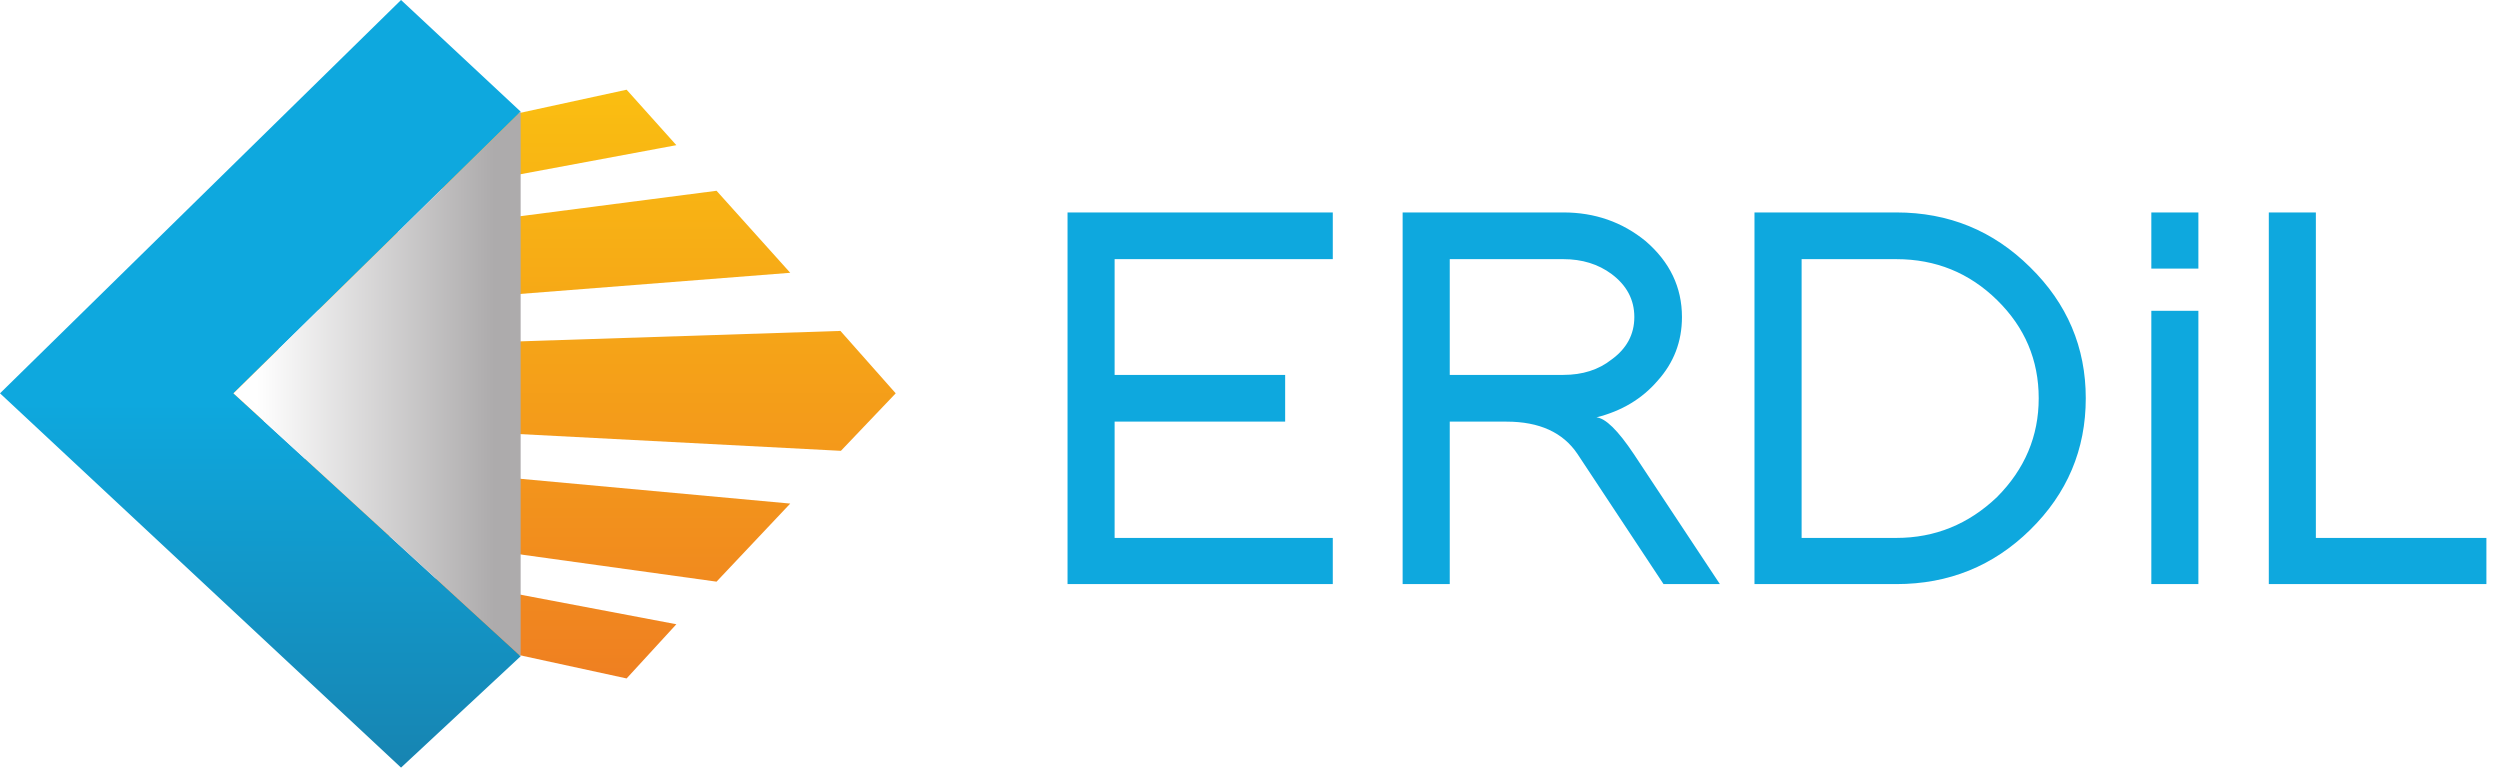
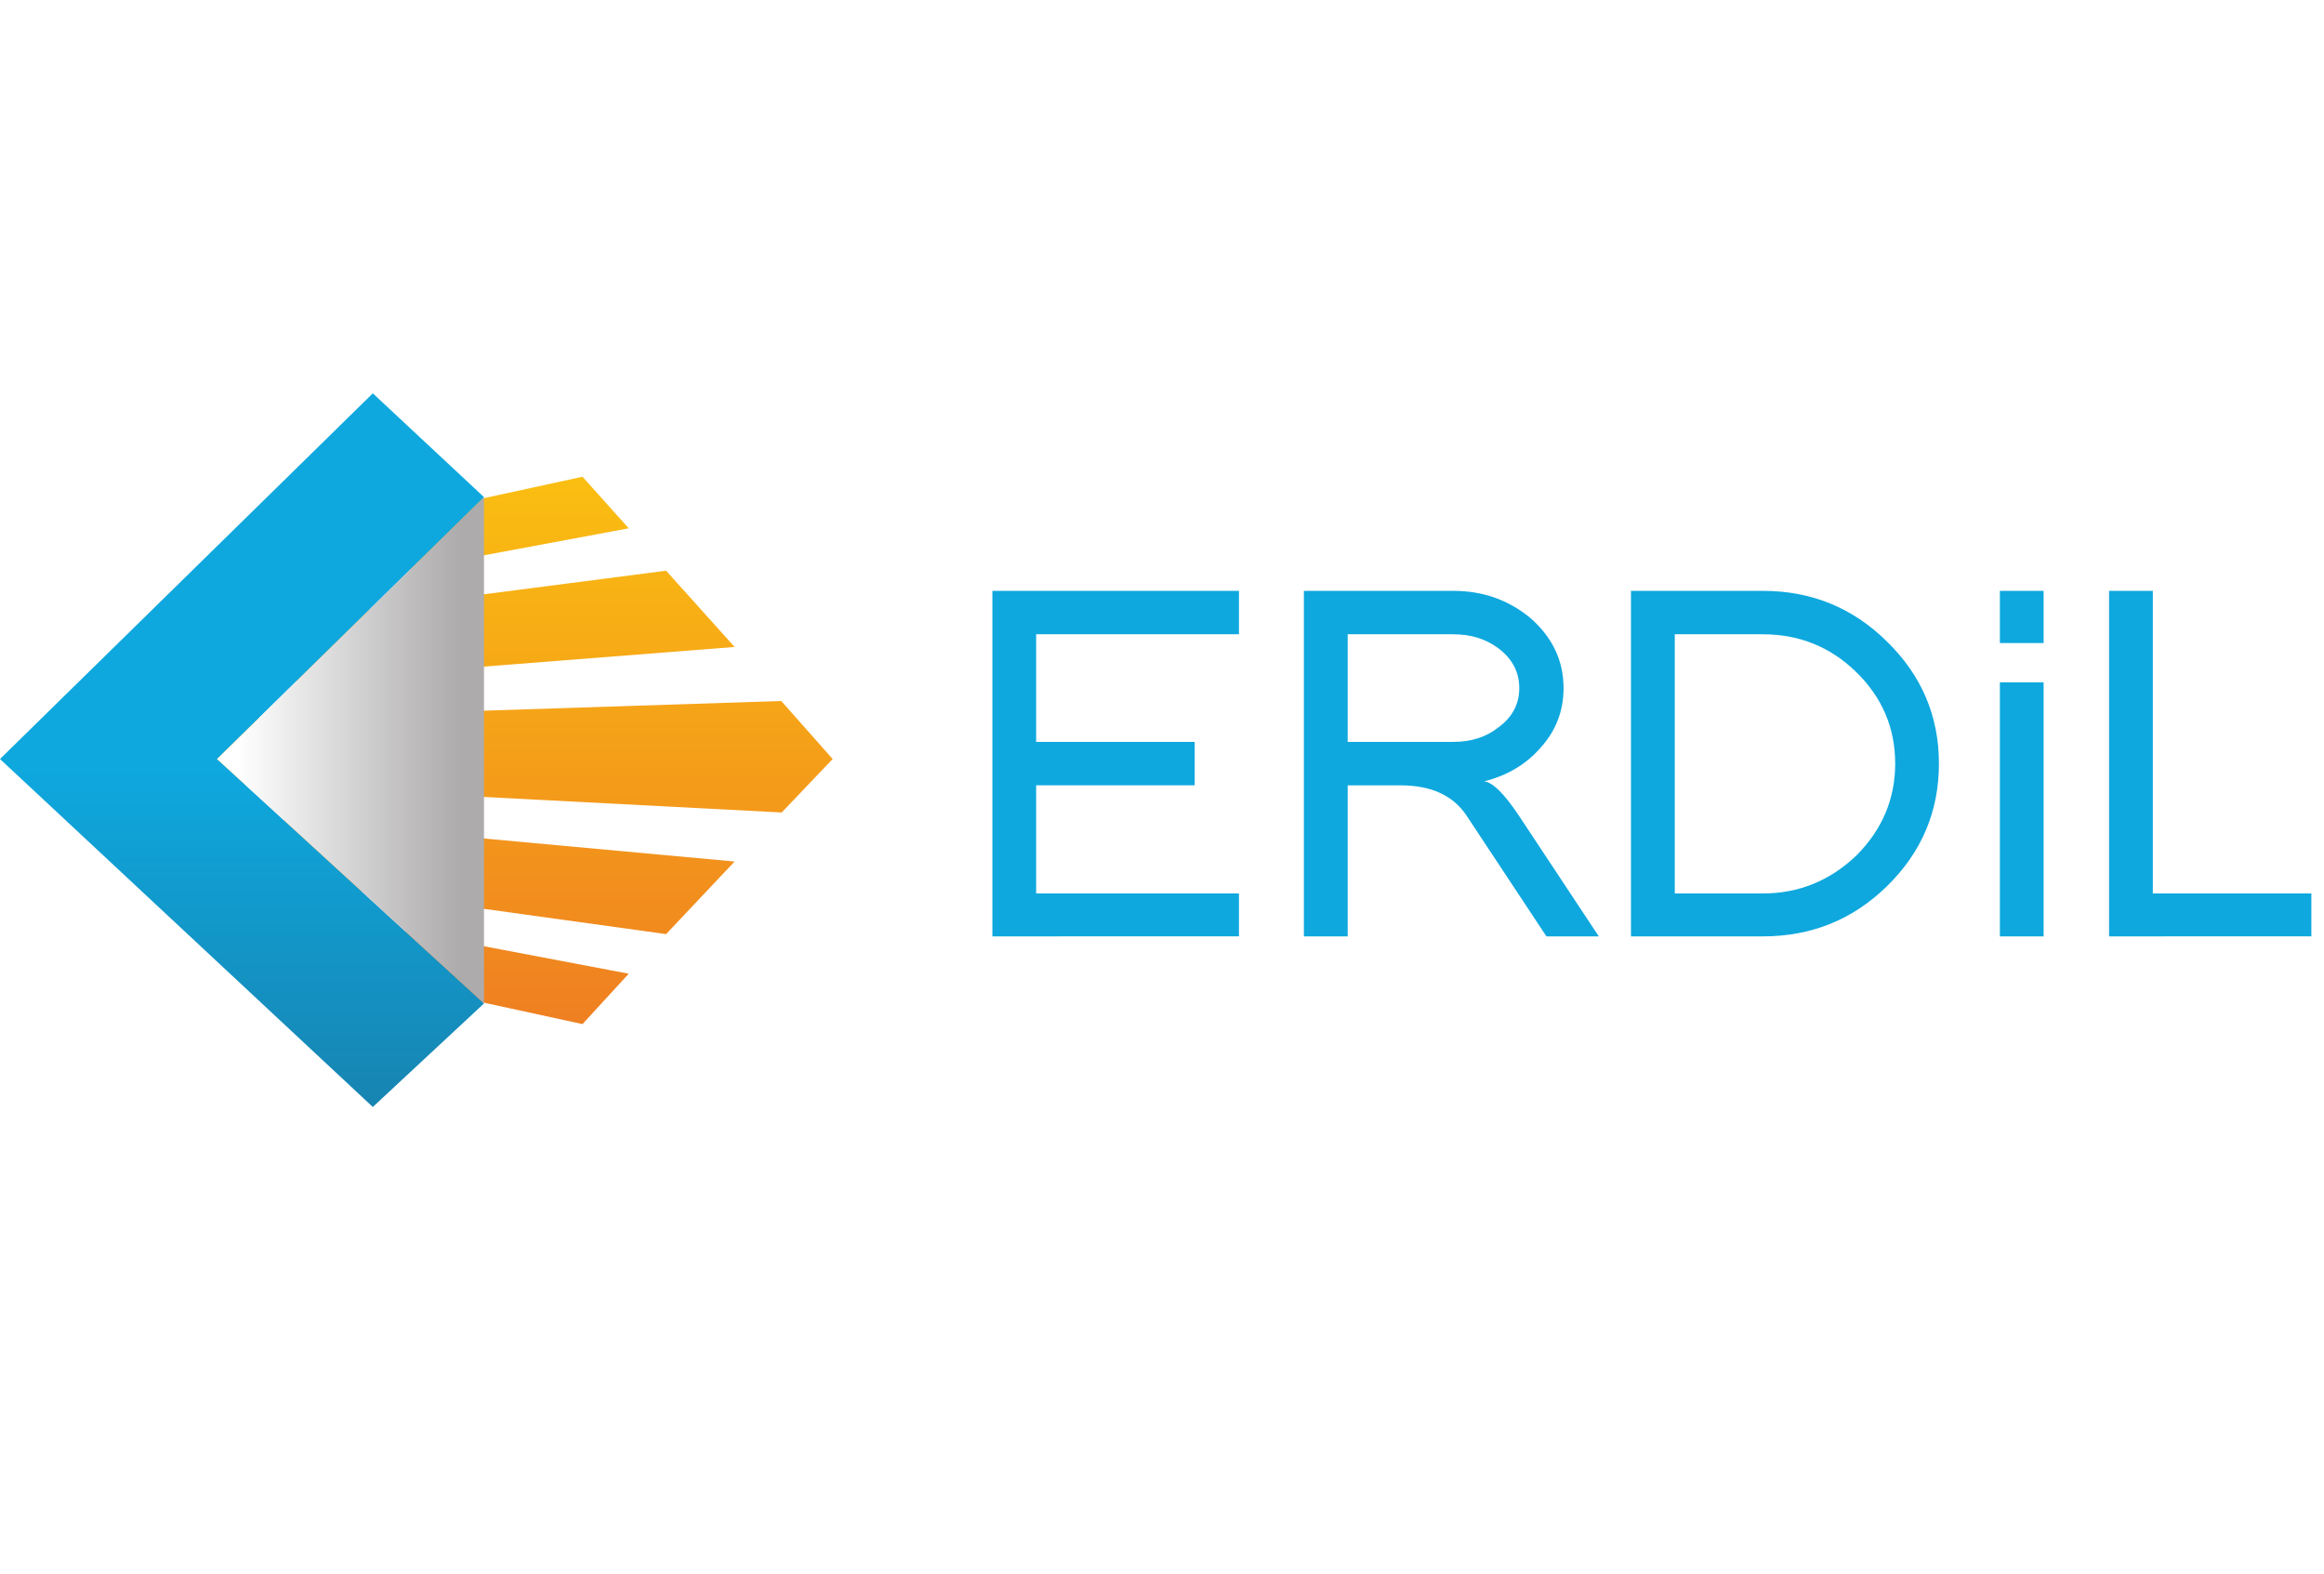
- <svg xmlns="http://www.w3.org/2000/svg" xmlns:xlink="http://www.w3.org/1999/xlink" height="40" width="130">
+ <svg xmlns="http://www.w3.org/2000/svg" xmlns:xlink="http://www.w3.org/1999/xlink" height="88" width="130">
  <linearGradient id="a">
    <stop offset="0" stop-color="#ef7f21" />
    <stop offset="1" stop-color="#fabe11" />
  </linearGradient>
  <linearGradient id="b" x1="50%" x2="50%" xlink:href="#a" y1="468.988%" y2="1.056%" />
  <linearGradient id="c" x1="50%" x2="50%" xlink:href="#a" y1="385.419%" y2="-76.913%" />
  <linearGradient id="d" x1="50%" x2="50%" xlink:href="#a" y1="313.592%" y2="-209.25%" />
  <linearGradient id="e" x1="50%" x2="50%" xlink:href="#a" y1="102.816%" y2="-365.073%" />
  <linearGradient id="f" x1="50%" x2="50%" xlink:href="#a" y1="180.743%" y2="-281.544%" />
  <linearGradient id="g" x1="50.001%" x2="50.001%" y1="100.16%" y2="52.505%">
    <stop offset="0" stop-color="#1784b1" />
    <stop offset="1" stop-color="#0ea8de" />
  </linearGradient>
  <linearGradient id="h" x1="7.931%" x2="90.674%" y1="50%" y2="50%">
    <stop offset="0" stop-color="#fff" />
    <stop offset="1" stop-color="#adabac" />
  </linearGradient>
-   <g fill="none" fill-rule="evenodd">
-     <path d="m-47-20h224v80h-224z" />
-     <g fill-rule="nonzero">
-       <path d="m32.584 4.665-13.987 3.04-3.686 3.62 20.259-3.776z" fill="url(#b)" />
-       <path d="m37.26 9.92-24.102 3.122-3.69 3.619 31.624-2.476z" fill="url(#c)" />
-       <path d="m43.703 17.208-35.988 1.17-1.925 2.075 1.925 1.113 36.012 1.877 2.85-2.99z" fill="url(#d)" />
-       <path d="m18.597 32.239 13.987 3.04 2.586-2.818-20.259-3.842z" fill="url(#e)" />
-       <path d="m13.158 26.902 24.102 3.344 3.832-4.06-31.624-2.904z" fill="url(#f)" />
-       <path d="m55.512 30.373v-19.326h13.793v2.429h-11.345v6.019h8.868v2.429h-8.868v6.048h11.345v2.4zm28.29-16.124c-.694-.514-1.531-.773-2.505-.773h-5.91v6.019h5.91c.996 0 1.831-.267 2.505-.8.788-.57 1.183-1.309 1.183-2.209 0-.903-.395-1.647-1.183-2.237zm2.702 16.124-4.474-6.765c-.752-1.122-1.982-1.683-3.69-1.683h-2.953v8.448h-2.45v-19.326h8.36c1.632 0 3.059.497 4.277 1.492 1.259 1.086 1.888 2.401 1.888 3.947 0 1.27-.421 2.373-1.266 3.312-.808.94-1.867 1.575-3.181 1.906.468.038 1.117.67 1.941 1.904l4.478 6.765zm17.343-14.77c-1.446-1.418-3.192-2.127-5.237-2.127h-4.926v14.496h4.926c2.008 0 3.753-.71 5.237-2.127 1.445-1.454 2.166-3.166 2.166-5.135 0-1.989-.721-3.69-2.166-5.107m1.716 11.954c-1.915 1.877-4.23 2.816-6.954 2.816h-7.376v-19.326h7.376c2.723 0 5.039.949 6.954 2.845 1.934 1.894 2.897 4.169 2.897 6.818 0 2.668-.963 4.95-2.897 6.847m6.306-11.394h2.447v14.21h-2.447zm0-5.116h2.447v2.919h-2.447zm6.109 19.326v-19.326h2.447v16.925h8.868v2.4z" fill="#0ea8de" />
-       <path d="m0 20.453 20.854 19.462 6.22-5.79-14.934-13.673 14.934-14.647-6.22-5.805z" fill="url(#g)" />
-       <path d="m12.14 20.453 14.934 13.671v-28.319z" fill="url(#h)" />
-     </g>
+   <g fill="none">
+     <path d="M32.584 4.665l-13.987 3.04-3.686 3.62L35.17 7.549z" fill="url(#b)" transform="translate(0 22)" />
+     <path d="M37.26 9.92l-24.102 3.122-3.69 3.619 31.624-2.476z" fill="url(#c)" transform="translate(0 22)" />
+     <path d="M43.703 17.208l-35.988 1.17-1.925 2.075 1.925 1.113 36.012 1.877 2.85-2.99z" fill="url(#d)" transform="translate(0 22)" />
+     <path d="M18.597 32.239l13.987 3.04 2.586-2.818-20.259-3.842z" fill="url(#e)" transform="translate(0 22)" />
+     <path d="M13.158 26.902l24.102 3.344 3.832-4.06-31.624-2.904z" fill="url(#f)" transform="translate(0 22)" />
+     <path d="M55.512 52.373V33.047h13.793v2.429H57.96v6.019h8.868v2.429H57.96v6.048h11.345v2.4zm28.29-16.124c-.694-.514-1.531-.773-2.505-.773h-5.91v6.019h5.91c.996 0 1.831-.267 2.505-.8.788-.57 1.183-1.309 1.183-2.209 0-.903-.395-1.647-1.183-2.237zm2.702 16.124l-4.474-6.765c-.752-1.122-1.982-1.683-3.69-1.683h-2.953v8.448h-2.45V33.047h8.36c1.632 0 3.059.497 4.277 1.492 1.259 1.086 1.888 2.401 1.888 3.947 0 1.27-.421 2.373-1.266 3.312-.808.94-1.867 1.575-3.181 1.906.468.038 1.117.67 1.941 1.904l4.478 6.765zm17.343-14.77c-1.446-1.418-3.192-2.127-5.237-2.127h-4.926v14.496h4.926c2.008 0 3.753-.71 5.237-2.127 1.445-1.454 2.166-3.166 2.166-5.135 0-1.989-.721-3.69-2.166-5.107zm1.716 11.954c-1.915 1.877-4.23 2.816-6.954 2.816h-7.376V33.047h7.376c2.723 0 5.039.949 6.954 2.845 1.934 1.894 2.897 4.169 2.897 6.818 0 2.668-.963 4.95-2.897 6.847zm6.306-11.394h2.447v14.21h-2.447zm0-5.116h2.447v2.919h-2.447zm6.109 19.326V33.047h2.447v16.925h8.868v2.4z" fill="#0ea8de" />
+     <path d="M0 20.453l20.854 19.462 6.22-5.79L12.14 20.452 27.074 5.805 20.854 0z" fill="url(#g)" transform="translate(0 22)" />
+     <path d="M12.14 20.453l14.934 13.671V5.805z" fill="url(#h)" transform="translate(0 22)" />
  </g>
</svg>
